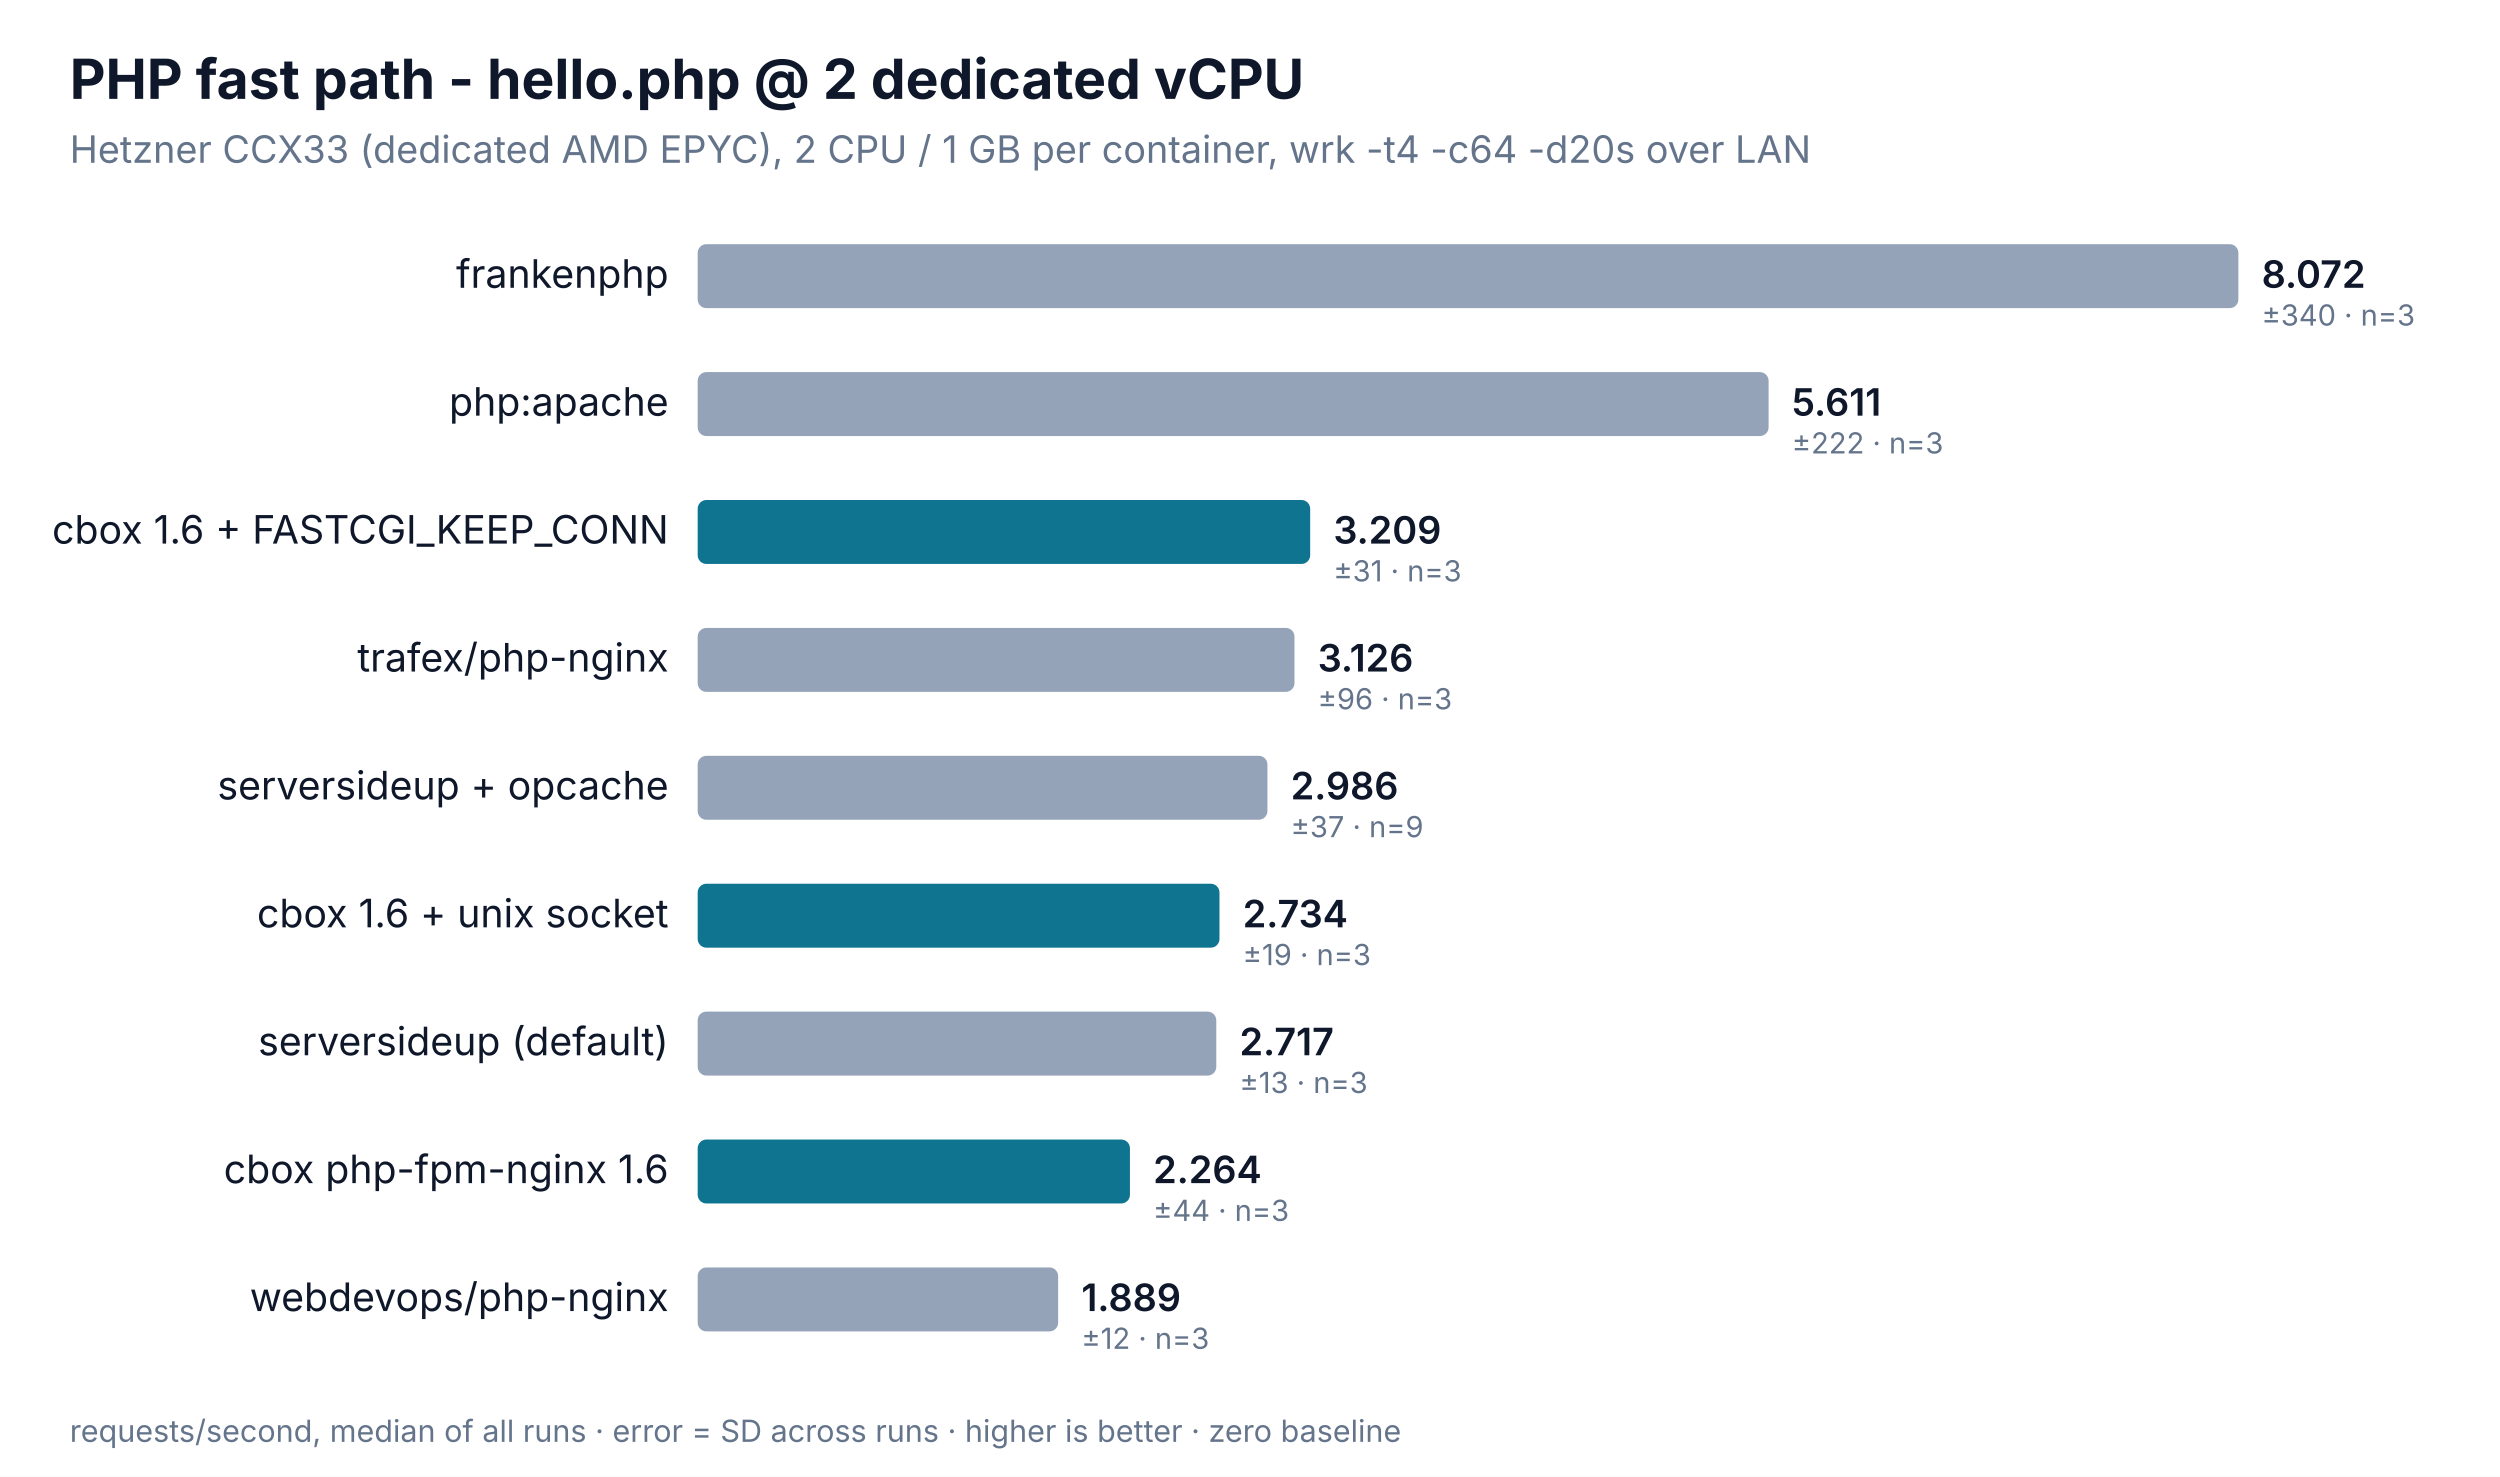
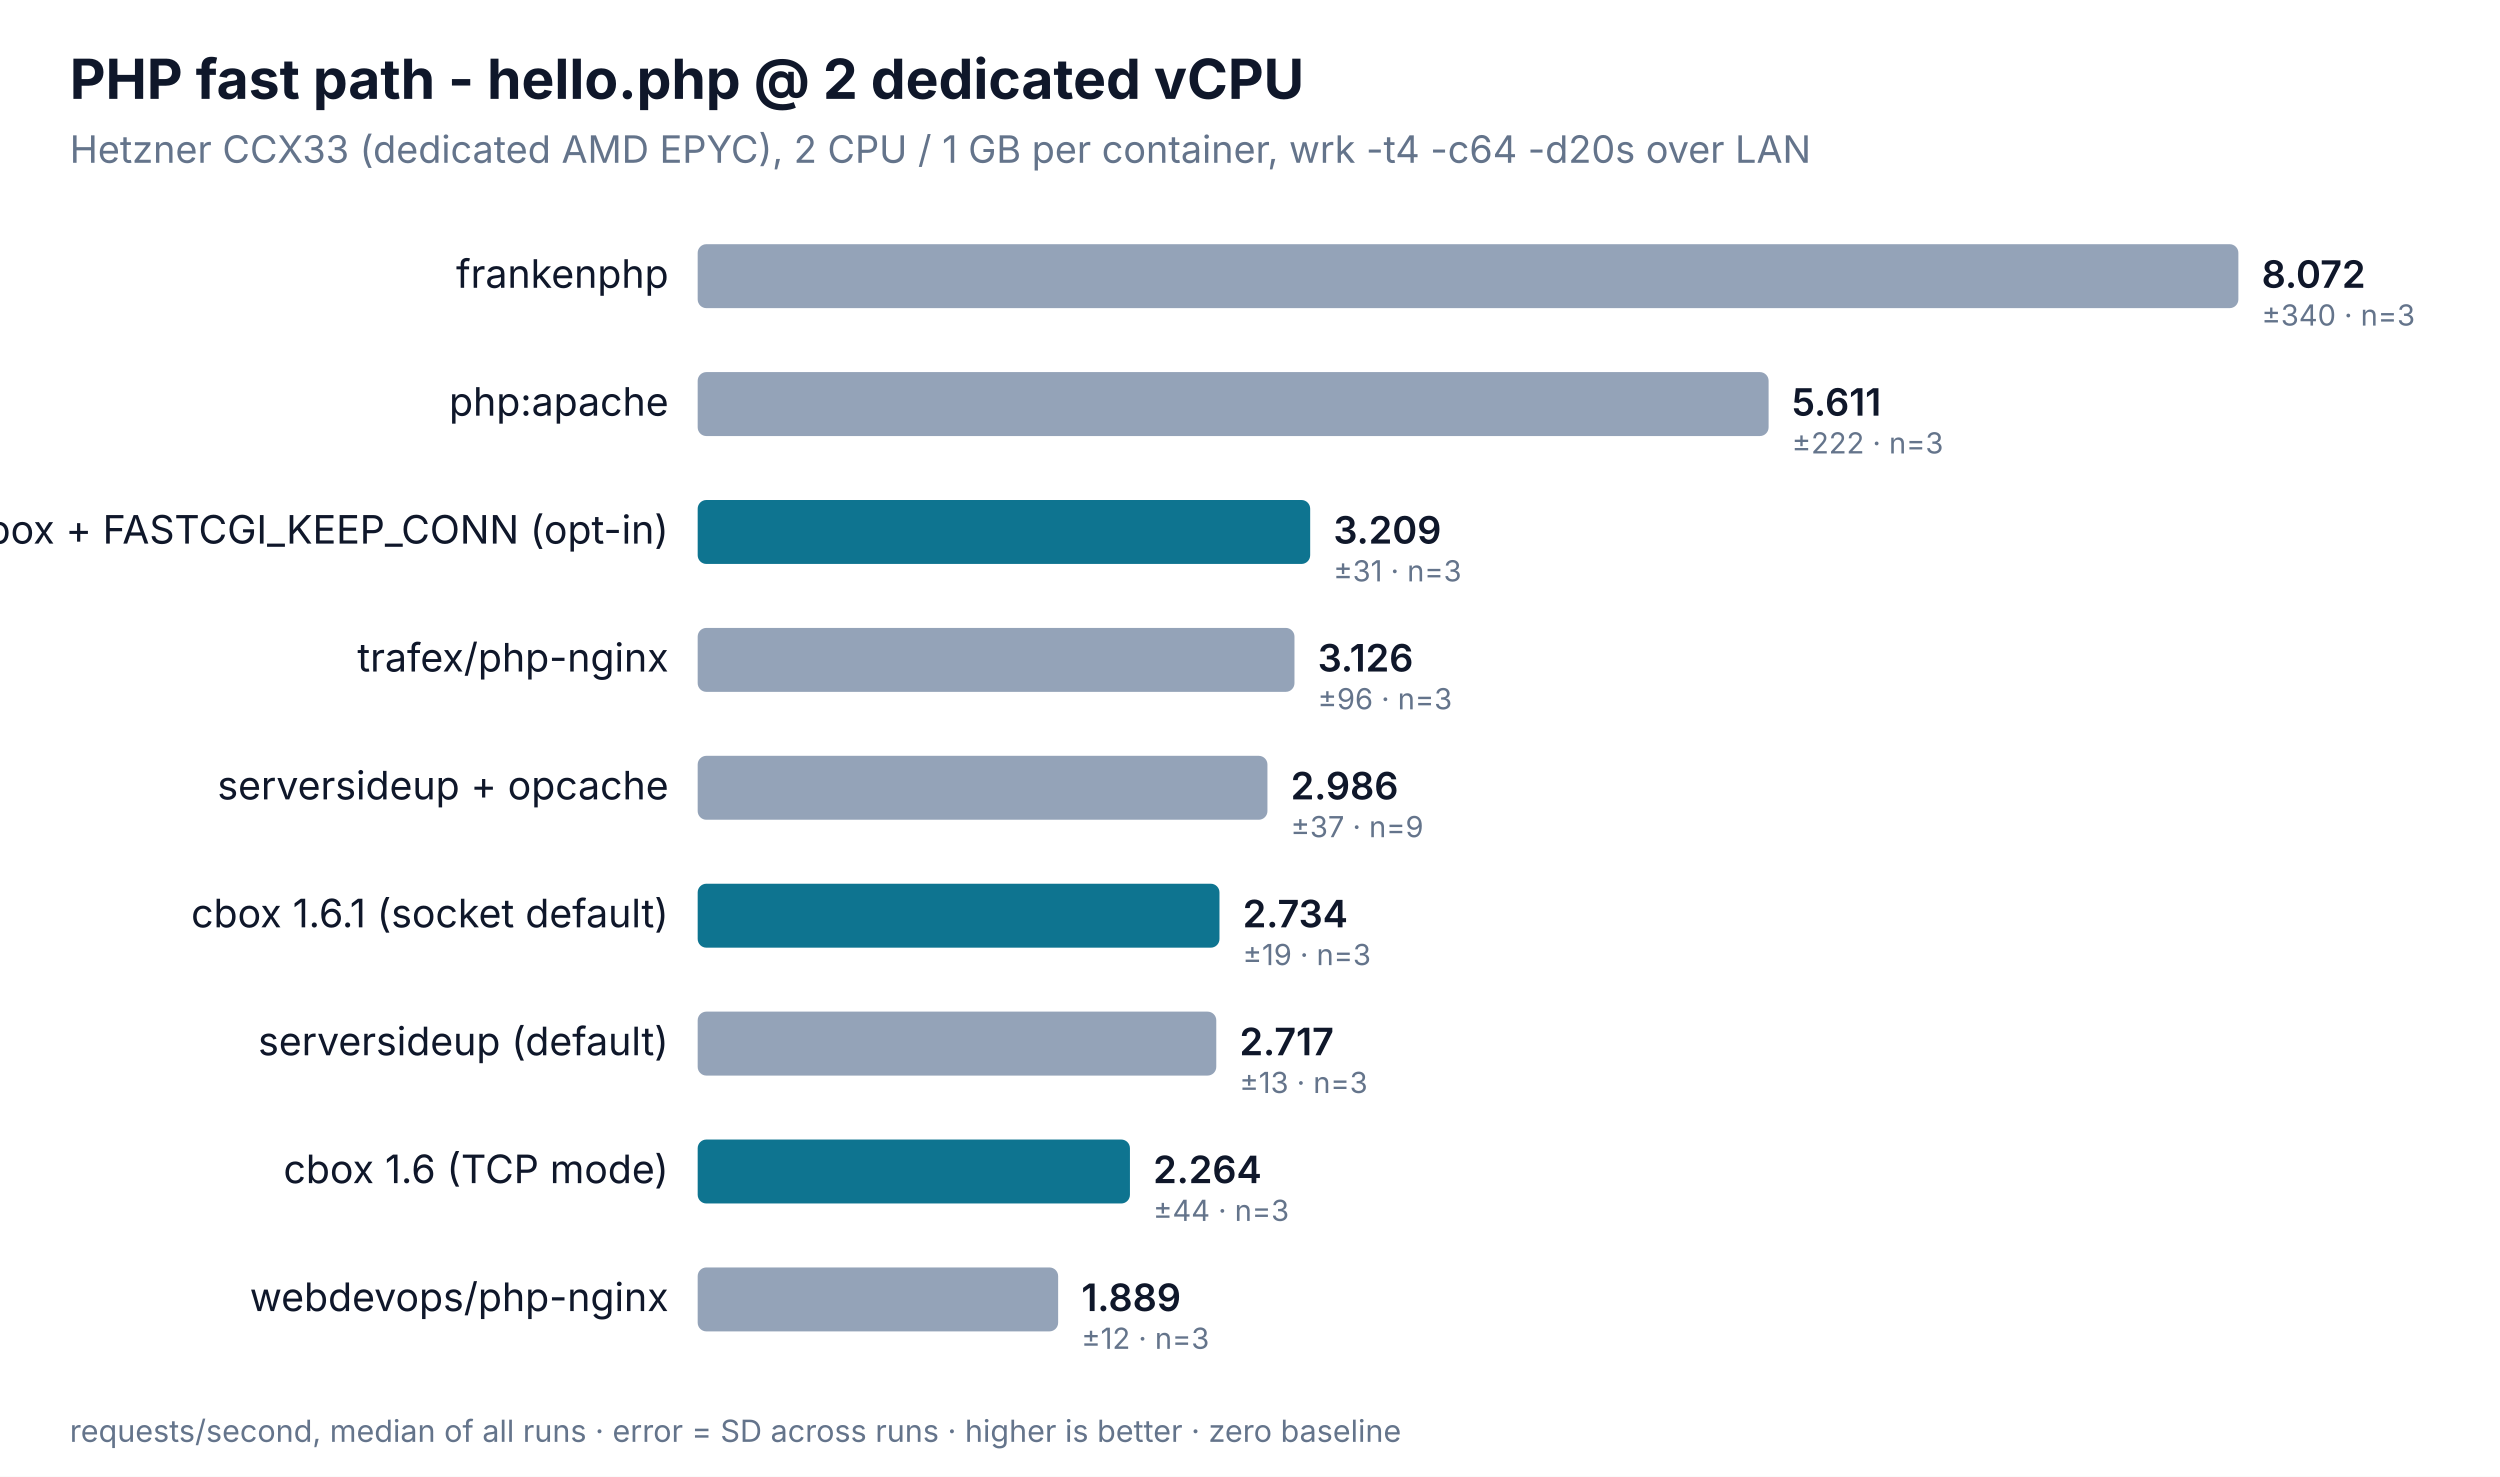
<svg xmlns="http://www.w3.org/2000/svg" viewBox="0 0 860 508" font-family="system-ui,-apple-system,Segoe UI,sans-serif">
  <rect width="860" height="508" fill="#ffffff" />
  <text x="24" y="34" font-size="19" font-weight="650" fill="#0f172a">PHP fast path - hello.php @ 2 dedicated vCPU</text>
  <text x="24" y="56" font-size="13" fill="#64748b">Hetzner CCX33 (dedicated AMD EPYC), 2 CPU / 1 GB per container, wrk -t4 -c64 -d20s over LAN</text>
  <text x="230" y="99" font-size="13.5" text-anchor="end" fill="#0f172a">frankenphp</text>
  <rect x="240" y="84" width="530.0" height="22" rx="3" fill="#94a3b8" />
  <text x="778.0" y="99" font-size="13" font-weight="600" fill="#0f172a">8.072</text>
  <text x="778.0" y="112" font-size="10" fill="#64748b">±340 · n=3</text>
  <text x="230" y="143" font-size="13.5" text-anchor="end" fill="#0f172a">php:apache</text>
  <rect x="240" y="128" width="368.4" height="22" rx="3" fill="#94a3b8" />
  <text x="616.4" y="143" font-size="13" font-weight="600" fill="#0f172a">5.611</text>
  <text x="616.4" y="156" font-size="10" fill="#64748b">±222 · n=3</text>
-   <text x="230" y="187" font-size="13.5" text-anchor="end" fill="#0f172a">cbox 1.6 + FASTCGI_KEEP_CONN</text>
+   <text x="230" y="187" font-size="13.5" text-anchor="end" fill="#0f172a">cbox + FASTCGI_KEEP_CONN (opt-in)</text>
  <rect x="240" y="172" width="210.7" height="22" rx="3" fill="#0e7490" />
  <text x="458.7" y="187" font-size="13" font-weight="600" fill="#0f172a">3.209</text>
  <text x="458.7" y="200" font-size="10" fill="#64748b">±31 · n=3</text>
  <text x="230" y="231" font-size="13.5" text-anchor="end" fill="#0f172a">trafex/php-nginx</text>
  <rect x="240" y="216" width="205.3" height="22" rx="3" fill="#94a3b8" />
  <text x="453.3" y="231" font-size="13" font-weight="600" fill="#0f172a">3.126</text>
  <text x="453.3" y="244" font-size="10" fill="#64748b">±96 · n=3</text>
  <text x="230" y="275" font-size="13.5" text-anchor="end" fill="#0f172a">serversideup + opcache</text>
  <rect x="240" y="260" width="196.0" height="22" rx="3" fill="#94a3b8" />
  <text x="444.0" y="275" font-size="13" font-weight="600" fill="#0f172a">2.986</text>
  <text x="444.0" y="288" font-size="10" fill="#64748b">±37 · n=9</text>
-   <text x="230" y="319" font-size="13.5" text-anchor="end" fill="#0f172a">cbox 1.6 + unix socket</text>
+   <text x="230" y="319" font-size="13.5" text-anchor="end" fill="#0f172a">cbox 1.6.1 (socket default)</text>
  <rect x="240" y="304" width="179.5" height="22" rx="3" fill="#0e7490" />
  <text x="427.5" y="319" font-size="13" font-weight="600" fill="#0f172a">2.734</text>
  <text x="427.5" y="332" font-size="10" fill="#64748b">±19 · n=3</text>
  <text x="230" y="363" font-size="13.5" text-anchor="end" fill="#0f172a">serversideup (default)</text>
  <rect x="240" y="348" width="178.4" height="22" rx="3" fill="#94a3b8" />
  <text x="426.4" y="363" font-size="13" font-weight="600" fill="#0f172a">2.717</text>
  <text x="426.4" y="376" font-size="10" fill="#64748b">±13 · n=3</text>
-   <text x="230" y="407" font-size="13.5" text-anchor="end" fill="#0f172a">cbox php-fpm-nginx 1.6</text>
+   <text x="230" y="407" font-size="13.5" text-anchor="end" fill="#0f172a">cbox 1.6 (TCP mode)</text>
  <rect x="240" y="392" width="148.7" height="22" rx="3" fill="#0e7490" />
  <text x="396.7" y="407" font-size="13" font-weight="600" fill="#0f172a">2.264</text>
  <text x="396.7" y="420" font-size="10" fill="#64748b">±44 · n=3</text>
  <text x="230" y="451" font-size="13.5" text-anchor="end" fill="#0f172a">webdevops/php-nginx</text>
  <rect x="240" y="436" width="124.0" height="22" rx="3" fill="#94a3b8" />
  <text x="372.0" y="451" font-size="13" font-weight="600" fill="#0f172a">1.889</text>
  <text x="372.0" y="464" font-size="10" fill="#64748b">±12 · n=3</text>
  <text x="24" y="496" font-size="10.5" fill="#64748b">requests/second, median of all runs · error = SD across runs · higher is better · zero baseline</text>
</svg>
